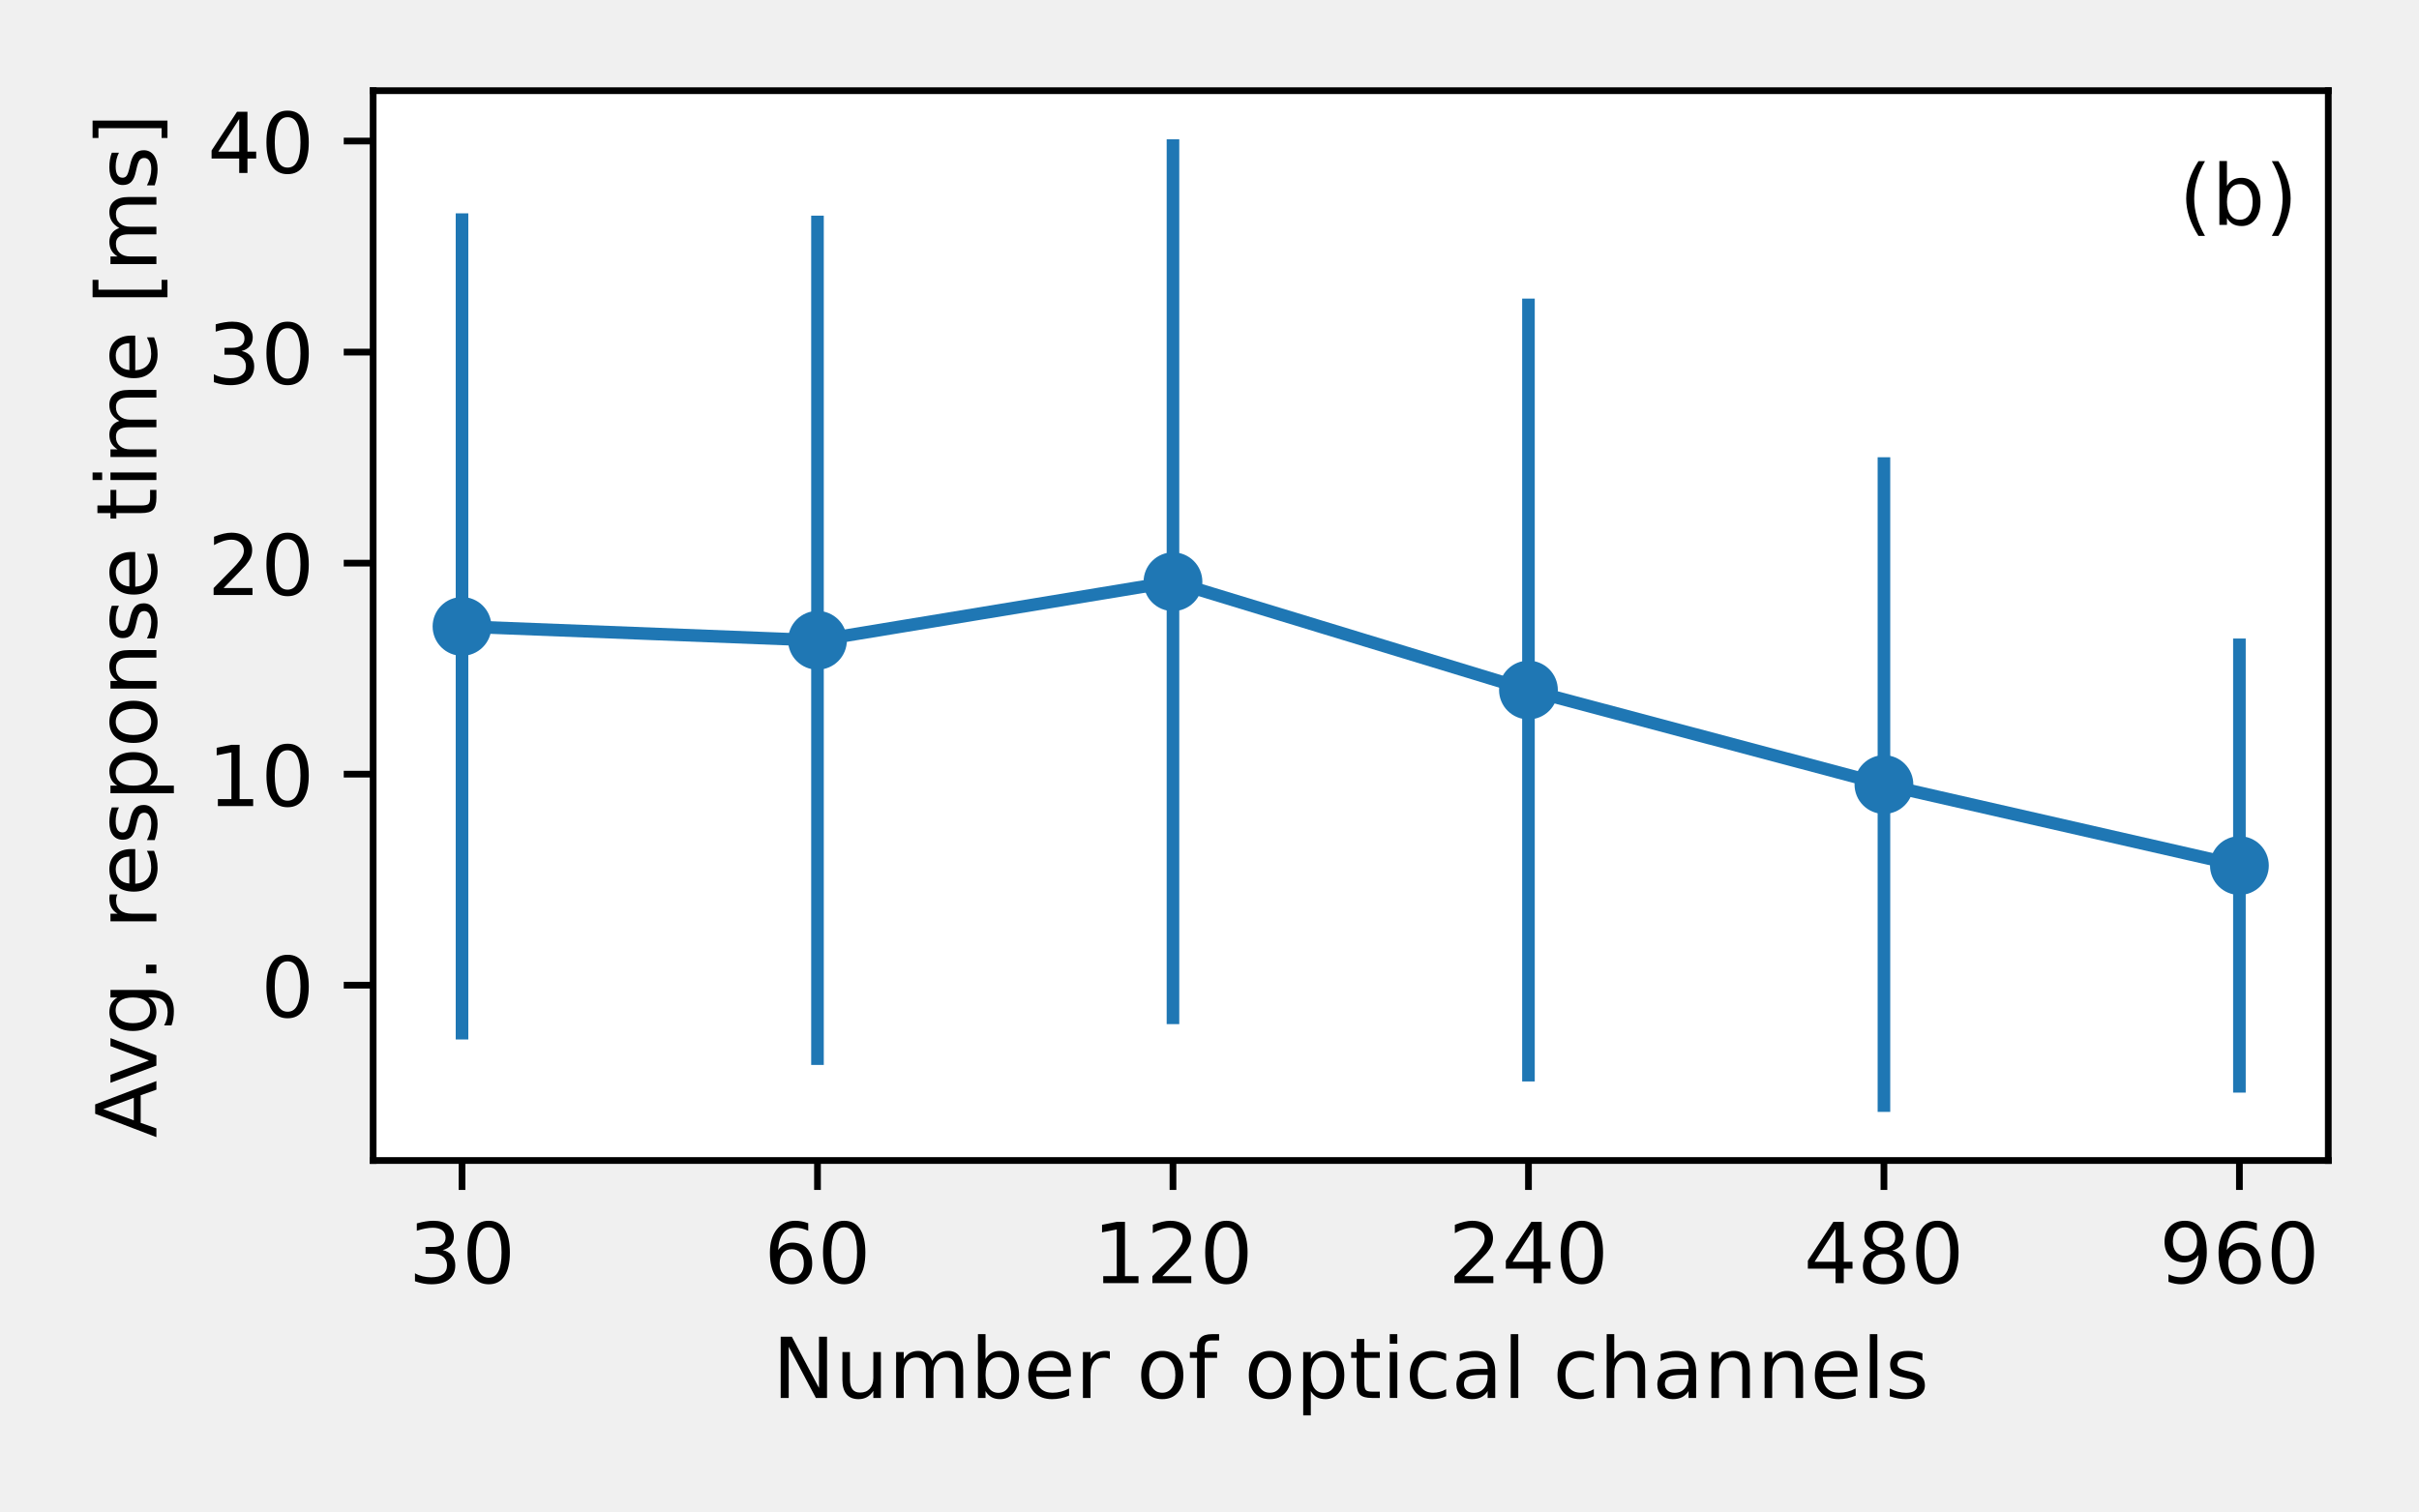
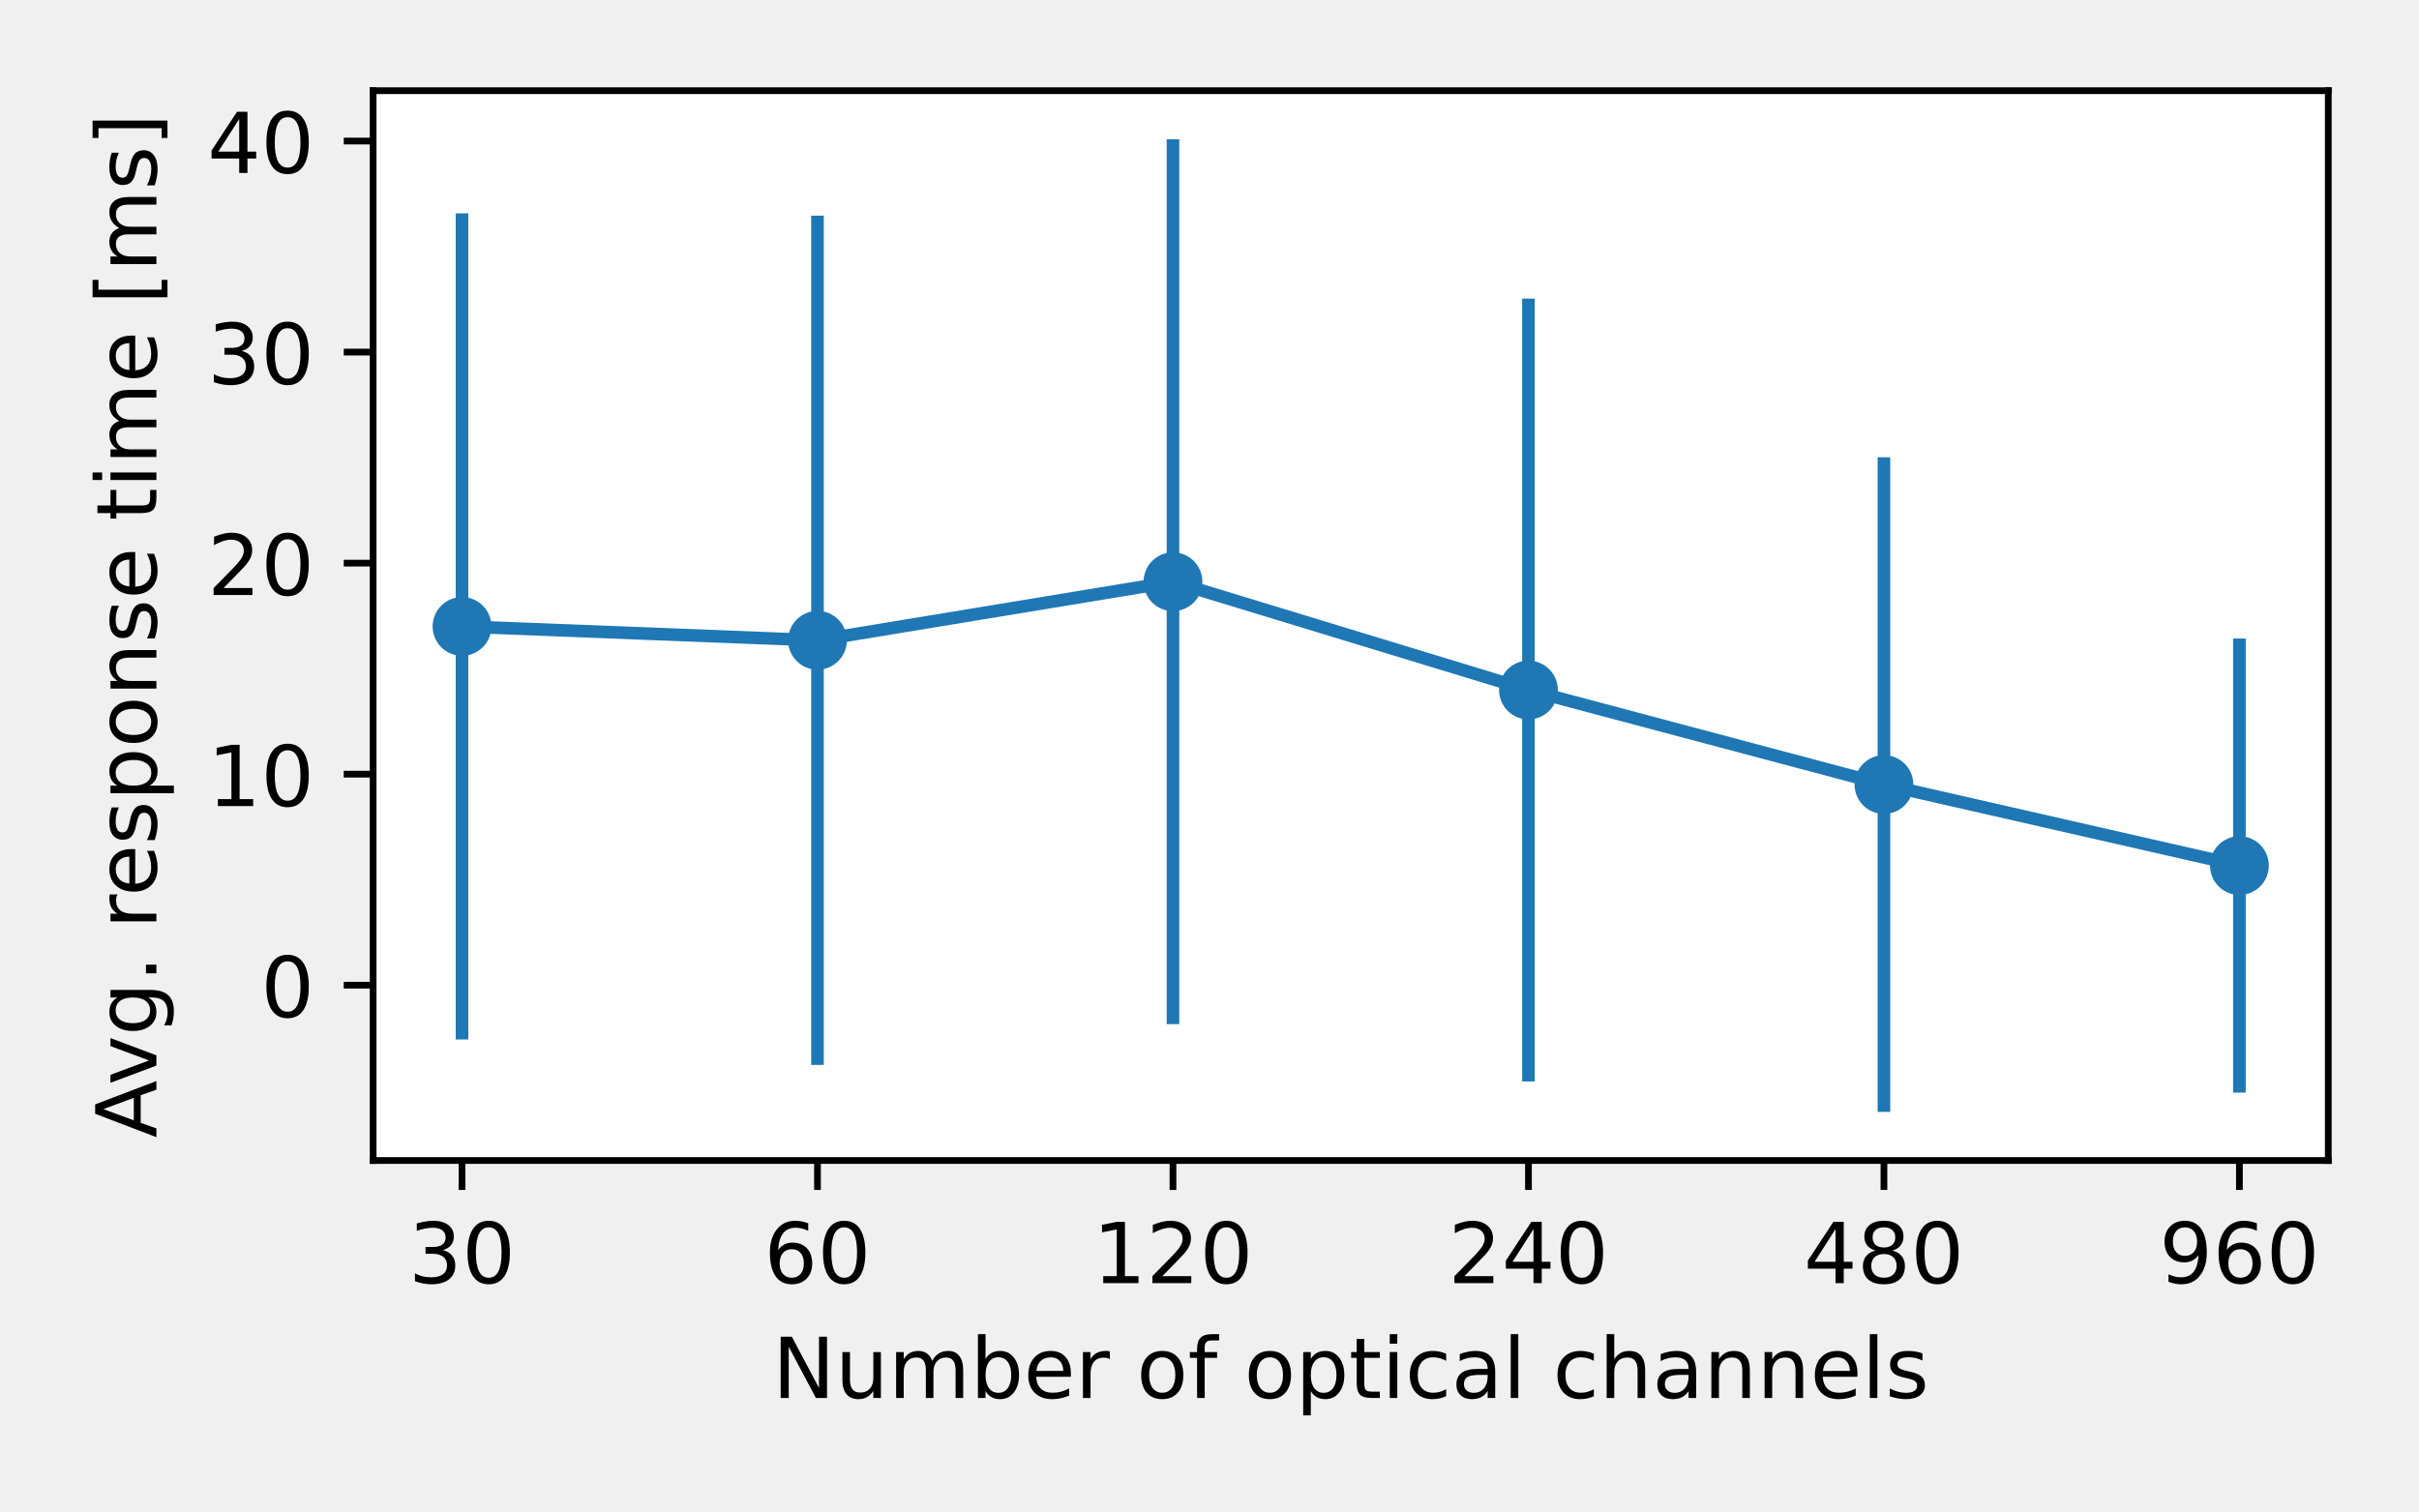
<svg xmlns="http://www.w3.org/2000/svg" xmlns:xlink="http://www.w3.org/1999/xlink" height="180pt" version="1.1" viewBox="0 0 288 180" width="288pt">
  <defs>
    <style type="text/css">*{stroke-linecap:butt;stroke-linejoin:round;}</style>
  </defs>
  <g id="figure_1">
    <g id="patch_1">
      <path d="M 0 180  L 288 180  L 288 0  L 0 0  z " style="fill:none;" />
    </g>
    <g id="axes_1">
      <g id="patch_2">
        <path d="M 44.425 138.2  L 277.2 138.2  L 277.2 10.8  L 44.425 10.8  z " style="fill:#ffffff;" />
      </g>
      <g id="matplotlib.axis_1">
        <g id="xtick_1">
          <g id="line2d_1">
            <defs>
-               <path d="M 0 0  L 0 3.5  " id="m992849b52e" style="stroke:#000000;stroke-width:0.8;" />
+               <path d="M 0 0  L 0 3.5  " id="m6eebff06e7" style="stroke:#000000;stroke-width:0.8;" />
            </defs>
            <g>
-               <use style="stroke:#000000;stroke-width:0.8;" x="55.006" xlink:href="#m992849b52e" y="138.2" />
+               <use style="stroke:#000000;stroke-width:0.8;" x="55.006" xlink:href="#m6eebff06e7" y="138.2" />
            </g>
          </g>
          <g id="text_1">
            <g transform="translate(48.64318 152.7984)scale(0.1 -0.1)">
              <defs>
                <path d="M 2597 2516  Q 3050 2419 3304 2112  Q 3559 1806 3559 1356  Q 3559 666 3084 287  Q 2609 -91 1734 -91  Q 1441 -91 1130 -33  Q 819 25 488 141  L 488 750  Q 750 597 1062 519  Q 1375 441 1716 441  Q 2309 441 2620 675  Q 2931 909 2931 1356  Q 2931 1769 2642 2001  Q 2353 2234 1838 2234  L 1294 2234  L 1294 2753  L 1863 2753  Q 2328 2753 2575 2939  Q 2822 3125 2822 3475  Q 2822 3834 2567 4026  Q 2313 4219 1838 4219  Q 1578 4219 1281 4162  Q 984 4106 628 3988  L 628 4550  Q 988 4650 1302 4700  Q 1616 4750 1894 4750  Q 2613 4750 3031 4423  Q 3450 4097 3450 3541  Q 3450 3153 3228 2886  Q 3006 2619 2597 2516  z " id="DejaVuSans-33" transform="scale(0.015625)" />
                <path d="M 2034 4250  Q 1547 4250 1301 3770  Q 1056 3291 1056 2328  Q 1056 1369 1301 889  Q 1547 409 2034 409  Q 2525 409 2770 889  Q 3016 1369 3016 2328  Q 3016 3291 2770 3770  Q 2525 4250 2034 4250  z M 2034 4750  Q 2819 4750 3233 4129  Q 3647 3509 3647 2328  Q 3647 1150 3233 529  Q 2819 -91 2034 -91  Q 1250 -91 836 529  Q 422 1150 422 2328  Q 422 3509 836 4129  Q 1250 4750 2034 4750  z " id="DejaVuSans-30" transform="scale(0.015625)" />
              </defs>
              <use xlink:href="#DejaVuSans-33" />
              <use x="63.623" xlink:href="#DejaVuSans-30" />
            </g>
          </g>
        </g>
        <g id="xtick_2">
          <g id="line2d_2">
            <g>
-               <use style="stroke:#000000;stroke-width:0.8;" x="97.328" xlink:href="#m992849b52e" y="138.2" />
+               <use style="stroke:#000000;stroke-width:0.8;" x="97.328" xlink:href="#m6eebff06e7" y="138.2" />
            </g>
          </g>
          <g id="text_2">
            <g transform="translate(90.96591 152.7984)scale(0.1 -0.1)">
              <defs>
                <path d="M 2113 2584  Q 1688 2584 1439 2293  Q 1191 2003 1191 1497  Q 1191 994 1439 701  Q 1688 409 2113 409  Q 2538 409 2786 701  Q 3034 994 3034 1497  Q 3034 2003 2786 2293  Q 2538 2584 2113 2584  z M 3366 4563  L 3366 3988  Q 3128 4100 2886 4159  Q 2644 4219 2406 4219  Q 1781 4219 1451 3797  Q 1122 3375 1075 2522  Q 1259 2794 1537 2939  Q 1816 3084 2150 3084  Q 2853 3084 3261 2657  Q 3669 2231 3669 1497  Q 3669 778 3244 343  Q 2819 -91 2113 -91  Q 1303 -91 875 529  Q 447 1150 447 2328  Q 447 3434 972 4092  Q 1497 4750 2381 4750  Q 2619 4750 2861 4703  Q 3103 4656 3366 4563  z " id="DejaVuSans-36" transform="scale(0.015625)" />
              </defs>
              <use xlink:href="#DejaVuSans-36" />
              <use x="63.623" xlink:href="#DejaVuSans-30" />
            </g>
          </g>
        </g>
        <g id="xtick_3">
          <g id="line2d_3">
            <g>
-               <use style="stroke:#000000;stroke-width:0.8;" x="139.651" xlink:href="#m992849b52e" y="138.2" />
+               <use style="stroke:#000000;stroke-width:0.8;" x="139.651" xlink:href="#m6eebff06e7" y="138.2" />
            </g>
          </g>
          <g id="text_3">
            <g transform="translate(130.1074 152.7984)scale(0.1 -0.1)">
              <defs>
                <path d="M 794 531  L 1825 531  L 1825 4091  L 703 3866  L 703 4441  L 1819 4666  L 2450 4666  L 2450 531  L 3481 531  L 3481 0  L 794 0  L 794 531  z " id="DejaVuSans-31" transform="scale(0.015625)" />
                <path d="M 1228 531  L 3431 531  L 3431 0  L 469 0  L 469 531  Q 828 903 1448 1529  Q 2069 2156 2228 2338  Q 2531 2678 2651 2914  Q 2772 3150 2772 3378  Q 2772 3750 2511 3984  Q 2250 4219 1831 4219  Q 1534 4219 1204 4116  Q 875 4013 500 3803  L 500 4441  Q 881 4594 1212 4672  Q 1544 4750 1819 4750  Q 2544 4750 2975 4387  Q 3406 4025 3406 3419  Q 3406 3131 3298 2873  Q 3191 2616 2906 2266  Q 2828 2175 2409 1742  Q 1991 1309 1228 531  z " id="DejaVuSans-32" transform="scale(0.015625)" />
              </defs>
              <use xlink:href="#DejaVuSans-31" />
              <use x="63.623" xlink:href="#DejaVuSans-32" />
              <use x="127.246" xlink:href="#DejaVuSans-30" />
            </g>
          </g>
        </g>
        <g id="xtick_4">
          <g id="line2d_4">
            <g>
-               <use style="stroke:#000000;stroke-width:0.8;" x="181.974" xlink:href="#m992849b52e" y="138.2" />
+               <use style="stroke:#000000;stroke-width:0.8;" x="181.974" xlink:href="#m6eebff06e7" y="138.2" />
            </g>
          </g>
          <g id="text_4">
            <g transform="translate(172.4301 152.7984)scale(0.1 -0.1)">
              <defs>
                <path d="M 2419 4116  L 825 1625  L 2419 1625  L 2419 4116  z M 2253 4666  L 3047 4666  L 3047 1625  L 3713 1625  L 3713 1100  L 3047 1100  L 3047 0  L 2419 0  L 2419 1100  L 313 1100  L 313 1709  L 2253 4666  z " id="DejaVuSans-34" transform="scale(0.015625)" />
              </defs>
              <use xlink:href="#DejaVuSans-32" />
              <use x="63.623" xlink:href="#DejaVuSans-34" />
              <use x="127.246" xlink:href="#DejaVuSans-30" />
            </g>
          </g>
        </g>
        <g id="xtick_5">
          <g id="line2d_5">
            <g>
-               <use style="stroke:#000000;stroke-width:0.8;" x="224.297" xlink:href="#m992849b52e" y="138.2" />
+               <use style="stroke:#000000;stroke-width:0.8;" x="224.297" xlink:href="#m6eebff06e7" y="138.2" />
            </g>
          </g>
          <g id="text_5">
            <g transform="translate(214.7528 152.7984)scale(0.1 -0.1)">
              <defs>
                <path d="M 2034 2216  Q 1584 2216 1326 1975  Q 1069 1734 1069 1313  Q 1069 891 1326 650  Q 1584 409 2034 409  Q 2484 409 2743 651  Q 3003 894 3003 1313  Q 3003 1734 2745 1975  Q 2488 2216 2034 2216  z M 1403 2484  Q 997 2584 770 2862  Q 544 3141 544 3541  Q 544 4100 942 4425  Q 1341 4750 2034 4750  Q 2731 4750 3128 4425  Q 3525 4100 3525 3541  Q 3525 3141 3298 2862  Q 3072 2584 2669 2484  Q 3125 2378 3379 2068  Q 3634 1759 3634 1313  Q 3634 634 3220 271  Q 2806 -91 2034 -91  Q 1263 -91 848 271  Q 434 634 434 1313  Q 434 1759 690 2068  Q 947 2378 1403 2484  z M 1172 3481  Q 1172 3119 1398 2916  Q 1625 2713 2034 2713  Q 2441 2713 2670 2916  Q 2900 3119 2900 3481  Q 2900 3844 2670 4047  Q 2441 4250 2034 4250  Q 1625 4250 1398 4047  Q 1172 3844 1172 3481  z " id="DejaVuSans-38" transform="scale(0.015625)" />
              </defs>
              <use xlink:href="#DejaVuSans-34" />
              <use x="63.623" xlink:href="#DejaVuSans-38" />
              <use x="127.246" xlink:href="#DejaVuSans-30" />
            </g>
          </g>
        </g>
        <g id="xtick_6">
          <g id="line2d_6">
            <g>
-               <use style="stroke:#000000;stroke-width:0.8;" x="266.619" xlink:href="#m992849b52e" y="138.2" />
+               <use style="stroke:#000000;stroke-width:0.8;" x="266.619" xlink:href="#m6eebff06e7" y="138.2" />
            </g>
          </g>
          <g id="text_6">
            <g transform="translate(257.0756 152.7984)scale(0.1 -0.1)">
              <defs>
                <path d="M 703 97  L 703 672  Q 941 559 1184 500  Q 1428 441 1663 441  Q 2288 441 2617 861  Q 2947 1281 2994 2138  Q 2813 1869 2534 1725  Q 2256 1581 1919 1581  Q 1219 1581 811 2004  Q 403 2428 403 3163  Q 403 3881 828 4315  Q 1253 4750 1959 4750  Q 2769 4750 3195 4129  Q 3622 3509 3622 2328  Q 3622 1225 3098 567  Q 2575 -91 1691 -91  Q 1453 -91 1209 -44  Q 966 3 703 97  z M 1959 2075  Q 2384 2075 2632 2365  Q 2881 2656 2881 3163  Q 2881 3666 2632 3958  Q 2384 4250 1959 4250  Q 1534 4250 1286 3958  Q 1038 3666 1038 3163  Q 1038 2656 1286 2365  Q 1534 2075 1959 2075  z " id="DejaVuSans-39" transform="scale(0.015625)" />
              </defs>
              <use xlink:href="#DejaVuSans-39" />
              <use x="63.623" xlink:href="#DejaVuSans-36" />
              <use x="127.246" xlink:href="#DejaVuSans-30" />
            </g>
          </g>
        </g>
        <g id="text_7">
          <g transform="translate(91.96484 166.4766)scale(0.1 -0.1)">
            <defs>
              <path d="M 628 4666  L 1478 4666  L 3547 763  L 3547 4666  L 4159 4666  L 4159 0  L 3309 0  L 1241 3903  L 1241 0  L 628 0  L 628 4666  z " id="DejaVuSans-4e" transform="scale(0.015625)" />
              <path d="M 544 1381  L 544 3500  L 1119 3500  L 1119 1403  Q 1119 906 1312 657  Q 1506 409 1894 409  Q 2359 409 2629 706  Q 2900 1003 2900 1516  L 2900 3500  L 3475 3500  L 3475 0  L 2900 0  L 2900 538  Q 2691 219 2414 64  Q 2138 -91 1772 -91  Q 1169 -91 856 284  Q 544 659 544 1381  z M 1991 3584  L 1991 3584  z " id="DejaVuSans-75" transform="scale(0.015625)" />
              <path d="M 3328 2828  Q 3544 3216 3844 3400  Q 4144 3584 4550 3584  Q 5097 3584 5394 3201  Q 5691 2819 5691 2113  L 5691 0  L 5113 0  L 5113 2094  Q 5113 2597 4934 2840  Q 4756 3084 4391 3084  Q 3944 3084 3684 2787  Q 3425 2491 3425 1978  L 3425 0  L 2847 0  L 2847 2094  Q 2847 2600 2669 2842  Q 2491 3084 2119 3084  Q 1678 3084 1418 2786  Q 1159 2488 1159 1978  L 1159 0  L 581 0  L 581 3500  L 1159 3500  L 1159 2956  Q 1356 3278 1631 3431  Q 1906 3584 2284 3584  Q 2666 3584 2933 3390  Q 3200 3197 3328 2828  z " id="DejaVuSans-6d" transform="scale(0.015625)" />
              <path d="M 3116 1747  Q 3116 2381 2855 2742  Q 2594 3103 2138 3103  Q 1681 3103 1420 2742  Q 1159 2381 1159 1747  Q 1159 1113 1420 752  Q 1681 391 2138 391  Q 2594 391 2855 752  Q 3116 1113 3116 1747  z M 1159 2969  Q 1341 3281 1617 3432  Q 1894 3584 2278 3584  Q 2916 3584 3314 3078  Q 3713 2572 3713 1747  Q 3713 922 3314 415  Q 2916 -91 2278 -91  Q 1894 -91 1617 61  Q 1341 213 1159 525  L 1159 0  L 581 0  L 581 4863  L 1159 4863  L 1159 2969  z " id="DejaVuSans-62" transform="scale(0.015625)" />
              <path d="M 3597 1894  L 3597 1613  L 953 1613  Q 991 1019 1311 708  Q 1631 397 2203 397  Q 2534 397 2845 478  Q 3156 559 3463 722  L 3463 178  Q 3153 47 2828 -22  Q 2503 -91 2169 -91  Q 1331 -91 842 396  Q 353 884 353 1716  Q 353 2575 817 3079  Q 1281 3584 2069 3584  Q 2775 3584 3186 3129  Q 3597 2675 3597 1894  z M 3022 2063  Q 3016 2534 2758 2815  Q 2500 3097 2075 3097  Q 1594 3097 1305 2825  Q 1016 2553 972 2059  L 3022 2063  z " id="DejaVuSans-65" transform="scale(0.015625)" />
              <path d="M 2631 2963  Q 2534 3019 2420 3045  Q 2306 3072 2169 3072  Q 1681 3072 1420 2755  Q 1159 2438 1159 1844  L 1159 0  L 581 0  L 581 3500  L 1159 3500  L 1159 2956  Q 1341 3275 1631 3429  Q 1922 3584 2338 3584  Q 2397 3584 2469 3576  Q 2541 3569 2628 3553  L 2631 2963  z " id="DejaVuSans-72" transform="scale(0.015625)" />
              <path id="DejaVuSans-20" transform="scale(0.015625)" />
              <path d="M 1959 3097  Q 1497 3097 1228 2736  Q 959 2375 959 1747  Q 959 1119 1226 758  Q 1494 397 1959 397  Q 2419 397 2687 759  Q 2956 1122 2956 1747  Q 2956 2369 2687 2733  Q 2419 3097 1959 3097  z M 1959 3584  Q 2709 3584 3137 3096  Q 3566 2609 3566 1747  Q 3566 888 3137 398  Q 2709 -91 1959 -91  Q 1206 -91 779 398  Q 353 888 353 1747  Q 353 2609 779 3096  Q 1206 3584 1959 3584  z " id="DejaVuSans-6f" transform="scale(0.015625)" />
              <path d="M 2375 4863  L 2375 4384  L 1825 4384  Q 1516 4384 1395 4259  Q 1275 4134 1275 3809  L 1275 3500  L 2222 3500  L 2222 3053  L 1275 3053  L 1275 0  L 697 0  L 697 3053  L 147 3053  L 147 3500  L 697 3500  L 697 3744  Q 697 4328 969 4595  Q 1241 4863 1831 4863  L 2375 4863  z " id="DejaVuSans-66" transform="scale(0.015625)" />
              <path d="M 1159 525  L 1159 -1331  L 581 -1331  L 581 3500  L 1159 3500  L 1159 2969  Q 1341 3281 1617 3432  Q 1894 3584 2278 3584  Q 2916 3584 3314 3078  Q 3713 2572 3713 1747  Q 3713 922 3314 415  Q 2916 -91 2278 -91  Q 1894 -91 1617 61  Q 1341 213 1159 525  z M 3116 1747  Q 3116 2381 2855 2742  Q 2594 3103 2138 3103  Q 1681 3103 1420 2742  Q 1159 2381 1159 1747  Q 1159 1113 1420 752  Q 1681 391 2138 391  Q 2594 391 2855 752  Q 3116 1113 3116 1747  z " id="DejaVuSans-70" transform="scale(0.015625)" />
              <path d="M 1172 4494  L 1172 3500  L 2356 3500  L 2356 3053  L 1172 3053  L 1172 1153  Q 1172 725 1289 603  Q 1406 481 1766 481  L 2356 481  L 2356 0  L 1766 0  Q 1100 0 847 248  Q 594 497 594 1153  L 594 3053  L 172 3053  L 172 3500  L 594 3500  L 594 4494  L 1172 4494  z " id="DejaVuSans-74" transform="scale(0.015625)" />
              <path d="M 603 3500  L 1178 3500  L 1178 0  L 603 0  L 603 3500  z M 603 4863  L 1178 4863  L 1178 4134  L 603 4134  L 603 4863  z " id="DejaVuSans-69" transform="scale(0.015625)" />
              <path d="M 3122 3366  L 3122 2828  Q 2878 2963 2633 3030  Q 2388 3097 2138 3097  Q 1578 3097 1268 2742  Q 959 2388 959 1747  Q 959 1106 1268 751  Q 1578 397 2138 397  Q 2388 397 2633 464  Q 2878 531 3122 666  L 3122 134  Q 2881 22 2623 -34  Q 2366 -91 2075 -91  Q 1284 -91 818 406  Q 353 903 353 1747  Q 353 2603 823 3093  Q 1294 3584 2113 3584  Q 2378 3584 2631 3529  Q 2884 3475 3122 3366  z " id="DejaVuSans-63" transform="scale(0.015625)" />
              <path d="M 2194 1759  Q 1497 1759 1228 1600  Q 959 1441 959 1056  Q 959 750 1161 570  Q 1363 391 1709 391  Q 2188 391 2477 730  Q 2766 1069 2766 1631  L 2766 1759  L 2194 1759  z M 3341 1997  L 3341 0  L 2766 0  L 2766 531  Q 2569 213 2275 61  Q 1981 -91 1556 -91  Q 1019 -91 701 211  Q 384 513 384 1019  Q 384 1609 779 1909  Q 1175 2209 1959 2209  L 2766 2209  L 2766 2266  Q 2766 2663 2505 2880  Q 2244 3097 1772 3097  Q 1472 3097 1187 3025  Q 903 2953 641 2809  L 641 3341  Q 956 3463 1253 3523  Q 1550 3584 1831 3584  Q 2591 3584 2966 3190  Q 3341 2797 3341 1997  z " id="DejaVuSans-61" transform="scale(0.015625)" />
              <path d="M 603 4863  L 1178 4863  L 1178 0  L 603 0  L 603 4863  z " id="DejaVuSans-6c" transform="scale(0.015625)" />
              <path d="M 3513 2113  L 3513 0  L 2938 0  L 2938 2094  Q 2938 2591 2744 2837  Q 2550 3084 2163 3084  Q 1697 3084 1428 2787  Q 1159 2491 1159 1978  L 1159 0  L 581 0  L 581 4863  L 1159 4863  L 1159 2956  Q 1366 3272 1645 3428  Q 1925 3584 2291 3584  Q 2894 3584 3203 3211  Q 3513 2838 3513 2113  z " id="DejaVuSans-68" transform="scale(0.015625)" />
              <path d="M 3513 2113  L 3513 0  L 2938 0  L 2938 2094  Q 2938 2591 2744 2837  Q 2550 3084 2163 3084  Q 1697 3084 1428 2787  Q 1159 2491 1159 1978  L 1159 0  L 581 0  L 581 3500  L 1159 3500  L 1159 2956  Q 1366 3272 1645 3428  Q 1925 3584 2291 3584  Q 2894 3584 3203 3211  Q 3513 2838 3513 2113  z " id="DejaVuSans-6e" transform="scale(0.015625)" />
              <path d="M 2834 3397  L 2834 2853  Q 2591 2978 2328 3040  Q 2066 3103 1784 3103  Q 1356 3103 1142 2972  Q 928 2841 928 2578  Q 928 2378 1081 2264  Q 1234 2150 1697 2047  L 1894 2003  Q 2506 1872 2764 1633  Q 3022 1394 3022 966  Q 3022 478 2636 193  Q 2250 -91 1575 -91  Q 1294 -91 989 -36  Q 684 19 347 128  L 347 722  Q 666 556 975 473  Q 1284 391 1588 391  Q 1994 391 2212 530  Q 2431 669 2431 922  Q 2431 1156 2273 1281  Q 2116 1406 1581 1522  L 1381 1569  Q 847 1681 609 1914  Q 372 2147 372 2553  Q 372 3047 722 3315  Q 1072 3584 1716 3584  Q 2034 3584 2315 3537  Q 2597 3491 2834 3397  z " id="DejaVuSans-73" transform="scale(0.015625)" />
            </defs>
            <use xlink:href="#DejaVuSans-4e" />
            <use x="74.805" xlink:href="#DejaVuSans-75" />
            <use x="138.184" xlink:href="#DejaVuSans-6d" />
            <use x="235.596" xlink:href="#DejaVuSans-62" />
            <use x="299.072" xlink:href="#DejaVuSans-65" />
            <use x="360.596" xlink:href="#DejaVuSans-72" />
            <use x="401.709" xlink:href="#DejaVuSans-20" />
            <use x="433.496" xlink:href="#DejaVuSans-6f" />
            <use x="494.678" xlink:href="#DejaVuSans-66" />
            <use x="529.883" xlink:href="#DejaVuSans-20" />
            <use x="561.67" xlink:href="#DejaVuSans-6f" />
            <use x="622.852" xlink:href="#DejaVuSans-70" />
            <use x="686.328" xlink:href="#DejaVuSans-74" />
            <use x="725.537" xlink:href="#DejaVuSans-69" />
            <use x="753.32" xlink:href="#DejaVuSans-63" />
            <use x="808.301" xlink:href="#DejaVuSans-61" />
            <use x="869.58" xlink:href="#DejaVuSans-6c" />
            <use x="897.363" xlink:href="#DejaVuSans-20" />
            <use x="929.15" xlink:href="#DejaVuSans-63" />
            <use x="984.131" xlink:href="#DejaVuSans-68" />
            <use x="1047.51" xlink:href="#DejaVuSans-61" />
            <use x="1108.789" xlink:href="#DejaVuSans-6e" />
            <use x="1172.168" xlink:href="#DejaVuSans-6e" />
            <use x="1235.547" xlink:href="#DejaVuSans-65" />
            <use x="1297.07" xlink:href="#DejaVuSans-6c" />
            <use x="1324.854" xlink:href="#DejaVuSans-73" />
          </g>
        </g>
      </g>
      <g id="matplotlib.axis_2">
        <g id="ytick_1">
          <g id="line2d_7">
            <defs>
-               <path d="M 0 0  L -3.5 0  " id="meb01c2b50a" style="stroke:#000000;stroke-width:0.8;" />
+               <path d="M 0 0  L -3.5 0  " id="m2467e76039" style="stroke:#000000;stroke-width:0.8;" />
            </defs>
            <g>
-               <use style="stroke:#000000;stroke-width:0.8;" x="44.425" xlink:href="#meb01c2b50a" y="117.321" />
+               <use style="stroke:#000000;stroke-width:0.8;" x="44.425" xlink:href="#m2467e76039" y="117.321" />
            </g>
          </g>
          <g id="text_8">
            <g transform="translate(31.0625 121.1202)scale(0.1 -0.1)">
              <use xlink:href="#DejaVuSans-30" />
            </g>
          </g>
        </g>
        <g id="ytick_2">
          <g id="line2d_8">
            <g>
-               <use style="stroke:#000000;stroke-width:0.8;" x="44.425" xlink:href="#meb01c2b50a" y="92.19" />
+               <use style="stroke:#000000;stroke-width:0.8;" x="44.425" xlink:href="#m2467e76039" y="92.19" />
            </g>
          </g>
          <g id="text_9">
            <g transform="translate(24.7 95.98943)scale(0.1 -0.1)">
              <use xlink:href="#DejaVuSans-31" />
              <use x="63.623" xlink:href="#DejaVuSans-30" />
            </g>
          </g>
        </g>
        <g id="ytick_3">
          <g id="line2d_9">
            <g>
-               <use style="stroke:#000000;stroke-width:0.8;" x="44.425" xlink:href="#meb01c2b50a" y="67.059" />
+               <use style="stroke:#000000;stroke-width:0.8;" x="44.425" xlink:href="#m2467e76039" y="67.059" />
            </g>
          </g>
          <g id="text_10">
            <g transform="translate(24.7 70.85862)scale(0.1 -0.1)">
              <use xlink:href="#DejaVuSans-32" />
              <use x="63.623" xlink:href="#DejaVuSans-30" />
            </g>
          </g>
        </g>
        <g id="ytick_4">
          <g id="line2d_10">
            <g>
-               <use style="stroke:#000000;stroke-width:0.8;" x="44.425" xlink:href="#meb01c2b50a" y="41.929" />
+               <use style="stroke:#000000;stroke-width:0.8;" x="44.425" xlink:href="#m2467e76039" y="41.929" />
            </g>
          </g>
          <g id="text_11">
            <g transform="translate(24.7 45.72781)scale(0.1 -0.1)">
              <use xlink:href="#DejaVuSans-33" />
              <use x="63.623" xlink:href="#DejaVuSans-30" />
            </g>
          </g>
        </g>
        <g id="ytick_5">
          <g id="line2d_11">
            <g>
-               <use style="stroke:#000000;stroke-width:0.8;" x="44.425" xlink:href="#meb01c2b50a" y="16.798" />
+               <use style="stroke:#000000;stroke-width:0.8;" x="44.425" xlink:href="#m2467e76039" y="16.798" />
            </g>
          </g>
          <g id="text_12">
            <g transform="translate(24.7 20.597)scale(0.1 -0.1)">
              <use xlink:href="#DejaVuSans-34" />
              <use x="63.623" xlink:href="#DejaVuSans-30" />
            </g>
          </g>
        </g>
        <g id="text_13">
          <g transform="translate(18.62031 135.4969)rotate(-90)scale(0.1 -0.1)">
            <defs>
              <path d="M 2188 4044  L 1331 1722  L 3047 1722  L 2188 4044  z M 1831 4666  L 2547 4666  L 4325 0  L 3669 0  L 3244 1197  L 1141 1197  L 716 0  L 50 0  L 1831 4666  z " id="DejaVuSans-41" transform="scale(0.015625)" />
              <path d="M 191 3500  L 800 3500  L 1894 563  L 2988 3500  L 3597 3500  L 2284 0  L 1503 0  L 191 3500  z " id="DejaVuSans-76" transform="scale(0.015625)" />
              <path d="M 2906 1791  Q 2906 2416 2648 2759  Q 2391 3103 1925 3103  Q 1463 3103 1205 2759  Q 947 2416 947 1791  Q 947 1169 1205 825  Q 1463 481 1925 481  Q 2391 481 2648 825  Q 2906 1169 2906 1791  z M 3481 434  Q 3481 -459 3084 -895  Q 2688 -1331 1869 -1331  Q 1566 -1331 1297 -1286  Q 1028 -1241 775 -1147  L 775 -588  Q 1028 -725 1275 -790  Q 1522 -856 1778 -856  Q 2344 -856 2625 -561  Q 2906 -266 2906 331  L 2906 616  Q 2728 306 2450 153  Q 2172 0 1784 0  Q 1141 0 747 490  Q 353 981 353 1791  Q 353 2603 747 3093  Q 1141 3584 1784 3584  Q 2172 3584 2450 3431  Q 2728 3278 2906 2969  L 2906 3500  L 3481 3500  L 3481 434  z " id="DejaVuSans-67" transform="scale(0.015625)" />
              <path d="M 684 794  L 1344 794  L 1344 0  L 684 0  L 684 794  z " id="DejaVuSans-2e" transform="scale(0.015625)" />
              <path d="M 550 4863  L 1875 4863  L 1875 4416  L 1125 4416  L 1125 -397  L 1875 -397  L 1875 -844  L 550 -844  L 550 4863  z " id="DejaVuSans-5b" transform="scale(0.015625)" />
              <path d="M 1947 4863  L 1947 -844  L 622 -844  L 622 -397  L 1369 -397  L 1369 4416  L 622 4416  L 622 4863  L 1947 4863  z " id="DejaVuSans-5d" transform="scale(0.015625)" />
            </defs>
            <use xlink:href="#DejaVuSans-41" />
            <use x="62.533" xlink:href="#DejaVuSans-76" />
            <use x="121.713" xlink:href="#DejaVuSans-67" />
            <use x="185.189" xlink:href="#DejaVuSans-2e" />
            <use x="216.977" xlink:href="#DejaVuSans-20" />
            <use x="248.764" xlink:href="#DejaVuSans-72" />
            <use x="287.627" xlink:href="#DejaVuSans-65" />
            <use x="349.15" xlink:href="#DejaVuSans-73" />
            <use x="401.25" xlink:href="#DejaVuSans-70" />
            <use x="464.727" xlink:href="#DejaVuSans-6f" />
            <use x="525.908" xlink:href="#DejaVuSans-6e" />
            <use x="589.287" xlink:href="#DejaVuSans-73" />
            <use x="641.387" xlink:href="#DejaVuSans-65" />
            <use x="702.91" xlink:href="#DejaVuSans-20" />
            <use x="734.697" xlink:href="#DejaVuSans-74" />
            <use x="773.906" xlink:href="#DejaVuSans-69" />
            <use x="801.689" xlink:href="#DejaVuSans-6d" />
            <use x="899.102" xlink:href="#DejaVuSans-65" />
            <use x="960.625" xlink:href="#DejaVuSans-20" />
            <use x="992.412" xlink:href="#DejaVuSans-5b" />
            <use x="1031.426" xlink:href="#DejaVuSans-6d" />
            <use x="1128.838" xlink:href="#DejaVuSans-73" />
            <use x="1180.938" xlink:href="#DejaVuSans-5d" />
          </g>
        </g>
      </g>
      <g id="LineCollection_1">
-         <path clip-path="url(#p17e1a0b18e)" d="M 55.006 123.79  L 55.006 25.407  " style="fill:none;stroke:#1f77b4;stroke-width:1.5;" />
-         <path clip-path="url(#p17e1a0b18e)" d="M 97.328 126.817  L 97.328 25.682  " style="fill:none;stroke:#1f77b4;stroke-width:1.5;" />
-         <path clip-path="url(#p17e1a0b18e)" d="M 139.651 121.961  L 139.651 16.591  " style="fill:none;stroke:#1f77b4;stroke-width:1.5;" />
-         <path clip-path="url(#p17e1a0b18e)" d="M 181.974 128.786  L 181.974 35.558  " style="fill:none;stroke:#1f77b4;stroke-width:1.5;" />
-         <path clip-path="url(#p17e1a0b18e)" d="M 224.297 132.409  L 224.297 54.448  " style="fill:none;stroke:#1f77b4;stroke-width:1.5;" />
-         <path clip-path="url(#p17e1a0b18e)" d="M 266.619 130.116  L 266.619 76.04  " style="fill:none;stroke:#1f77b4;stroke-width:1.5;" />
+         <path clip-path="url(#p0c8d32aaf1)" d="M 55.006 123.79  L 55.006 25.407  " style="fill:none;stroke:#1f77b4;stroke-width:1.5;" />
+         <path clip-path="url(#p0c8d32aaf1)" d="M 97.328 126.817  L 97.328 25.682  " style="fill:none;stroke:#1f77b4;stroke-width:1.5;" />
+         <path clip-path="url(#p0c8d32aaf1)" d="M 139.651 121.961  L 139.651 16.591  " style="fill:none;stroke:#1f77b4;stroke-width:1.5;" />
+         <path clip-path="url(#p0c8d32aaf1)" d="M 181.974 128.786  L 181.974 35.558  " style="fill:none;stroke:#1f77b4;stroke-width:1.5;" />
+         <path clip-path="url(#p0c8d32aaf1)" d="M 224.297 132.409  L 224.297 54.448  " style="fill:none;stroke:#1f77b4;stroke-width:1.5;" />
+         <path clip-path="url(#p0c8d32aaf1)" d="M 266.619 130.116  L 266.619 76.04  " style="fill:none;stroke:#1f77b4;stroke-width:1.5;" />
      </g>
      <g id="line2d_12">
-         <path clip-path="url(#p17e1a0b18e)" d="M 55.006 74.599  L 97.328 76.25  L 139.651 69.276  L 181.974 82.172  L 224.297 93.428  L 266.619 103.078  " style="fill:none;stroke:#1f77b4;stroke-linecap:square;stroke-width:1.5;" />
+         <path clip-path="url(#p0c8d32aaf1)" d="M 55.006 74.599  L 97.328 76.25  L 139.651 69.276  L 181.974 82.172  L 224.297 93.428  L 266.619 103.078  " style="fill:none;stroke:#1f77b4;stroke-linecap:square;stroke-width:1.5;" />
        <defs>
-           <path d="M 0 3  C 0.796 3 1.559 2.684 2.121 2.121  C 2.684 1.559 3 0.796 3 0  C 3 -0.796 2.684 -1.559 2.121 -2.121  C 1.559 -2.684 0.796 -3 0 -3  C -0.796 -3 -1.559 -2.684 -2.121 -2.121  C -2.684 -1.559 -3 -0.796 -3 0  C -3 0.796 -2.684 1.559 -2.121 2.121  C -1.559 2.684 -0.796 3 0 3  z " id="mdfbb11f835" style="stroke:#1f77b4;" />
+           <path d="M 0 3  C 0.796 3 1.559 2.684 2.121 2.121  C 2.684 1.559 3 0.796 3 0  C 3 -0.796 2.684 -1.559 2.121 -2.121  C 1.559 -2.684 0.796 -3 0 -3  C -0.796 -3 -1.559 -2.684 -2.121 -2.121  C -2.684 -1.559 -3 -0.796 -3 0  C -3 0.796 -2.684 1.559 -2.121 2.121  C -1.559 2.684 -0.796 3 0 3  z " id="mfd2b81cacd" style="stroke:#1f77b4;" />
        </defs>
-         <g clip-path="url(#p17e1a0b18e)">
-           <use style="fill:#1f77b4;stroke:#1f77b4;" x="55.006" xlink:href="#mdfbb11f835" y="74.599" />
-           <use style="fill:#1f77b4;stroke:#1f77b4;" x="97.328" xlink:href="#mdfbb11f835" y="76.25" />
-           <use style="fill:#1f77b4;stroke:#1f77b4;" x="139.651" xlink:href="#mdfbb11f835" y="69.276" />
-           <use style="fill:#1f77b4;stroke:#1f77b4;" x="181.974" xlink:href="#mdfbb11f835" y="82.172" />
-           <use style="fill:#1f77b4;stroke:#1f77b4;" x="224.297" xlink:href="#mdfbb11f835" y="93.428" />
-           <use style="fill:#1f77b4;stroke:#1f77b4;" x="266.619" xlink:href="#mdfbb11f835" y="103.078" />
+         <g clip-path="url(#p0c8d32aaf1)">
+           <use style="fill:#1f77b4;stroke:#1f77b4;" x="55.006" xlink:href="#mfd2b81cacd" y="74.599" />
+           <use style="fill:#1f77b4;stroke:#1f77b4;" x="97.328" xlink:href="#mfd2b81cacd" y="76.25" />
+           <use style="fill:#1f77b4;stroke:#1f77b4;" x="139.651" xlink:href="#mfd2b81cacd" y="69.276" />
+           <use style="fill:#1f77b4;stroke:#1f77b4;" x="181.974" xlink:href="#mfd2b81cacd" y="82.172" />
+           <use style="fill:#1f77b4;stroke:#1f77b4;" x="224.297" xlink:href="#mfd2b81cacd" y="93.428" />
+           <use style="fill:#1f77b4;stroke:#1f77b4;" x="266.619" xlink:href="#mfd2b81cacd" y="103.078" />
        </g>
      </g>
      <g id="patch_3">
        <path d="M 44.425 138.2  L 44.425 10.8  " style="fill:none;stroke:#000000;stroke-linecap:square;stroke-linejoin:miter;stroke-width:0.8;" />
      </g>
      <g id="patch_4">
        <path d="M 277.2 138.2  L 277.2 10.8  " style="fill:none;stroke:#000000;stroke-linecap:square;stroke-linejoin:miter;stroke-width:0.8;" />
      </g>
      <g id="patch_5">
        <path d="M 44.425 138.2  L 277.2 138.2  " style="fill:none;stroke:#000000;stroke-linecap:square;stroke-linejoin:miter;stroke-width:0.8;" />
      </g>
      <g id="patch_6">
        <path d="M 44.425 10.8  L 277.2 10.8  " style="fill:none;stroke:#000000;stroke-linecap:square;stroke-linejoin:miter;stroke-width:0.8;" />
-       </g>
-       <g id="text_14">
-         <g transform="translate(259.4245 26.77815)scale(0.1 -0.1)">
-           <defs>
-             <path d="M 1984 4856  Q 1566 4138 1362 3434  Q 1159 2731 1159 2009  Q 1159 1288 1364 580  Q 1569 -128 1984 -844  L 1484 -844  Q 1016 -109 783 600  Q 550 1309 550 2009  Q 550 2706 781 3412  Q 1013 4119 1484 4856  L 1984 4856  z " id="DejaVuSans-28" transform="scale(0.015625)" />
-             <path d="M 513 4856  L 1013 4856  Q 1481 4119 1714 3412  Q 1947 2706 1947 2009  Q 1947 1309 1714 600  Q 1481 -109 1013 -844  L 513 -844  Q 928 -128 1133 580  Q 1338 1288 1338 2009  Q 1338 2731 1133 3434  Q 928 4138 513 4856  z " id="DejaVuSans-29" transform="scale(0.015625)" />
-           </defs>
-           <use xlink:href="#DejaVuSans-28" />
-           <use x="39.014" xlink:href="#DejaVuSans-62" />
-           <use x="102.49" xlink:href="#DejaVuSans-29" />
-         </g>
      </g>
    </g>
  </g>
  <defs>
-     <clipPath id="p17e1a0b18e">
+     <clipPath id="p0c8d32aaf1">
      <rect height="127.4" width="232.775" x="44.425" y="10.8" />
    </clipPath>
  </defs>
</svg>
